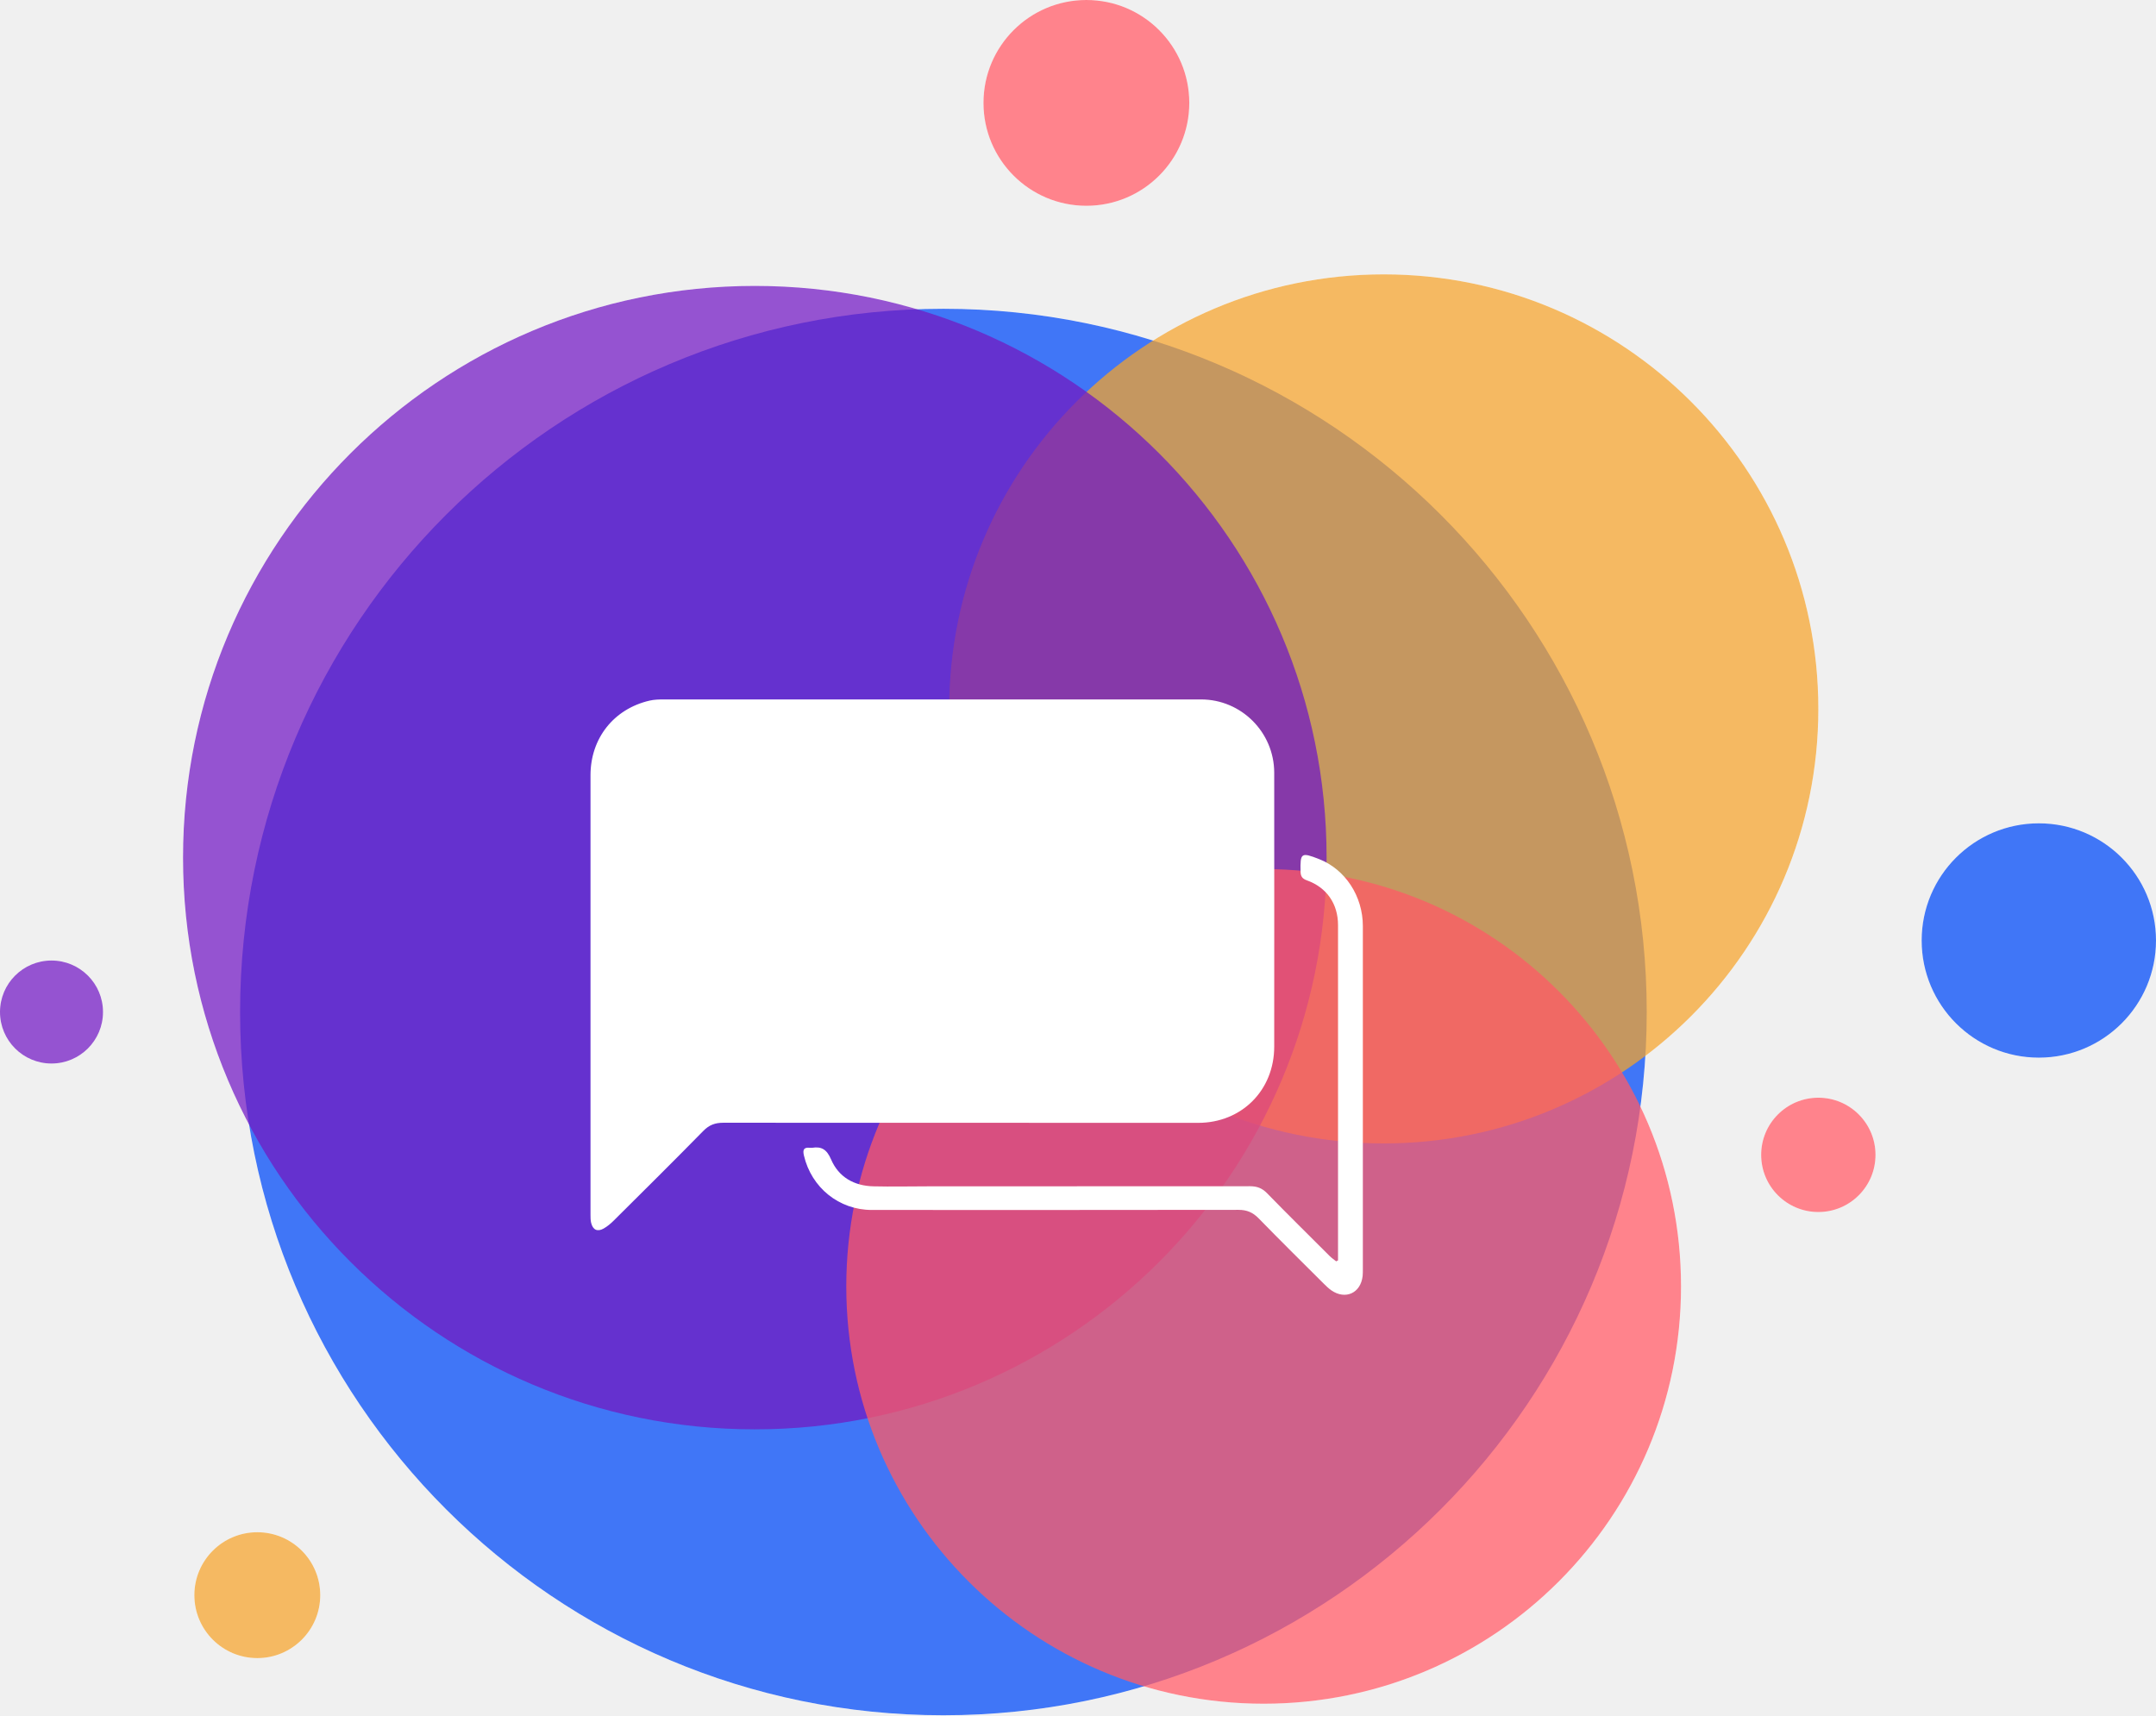
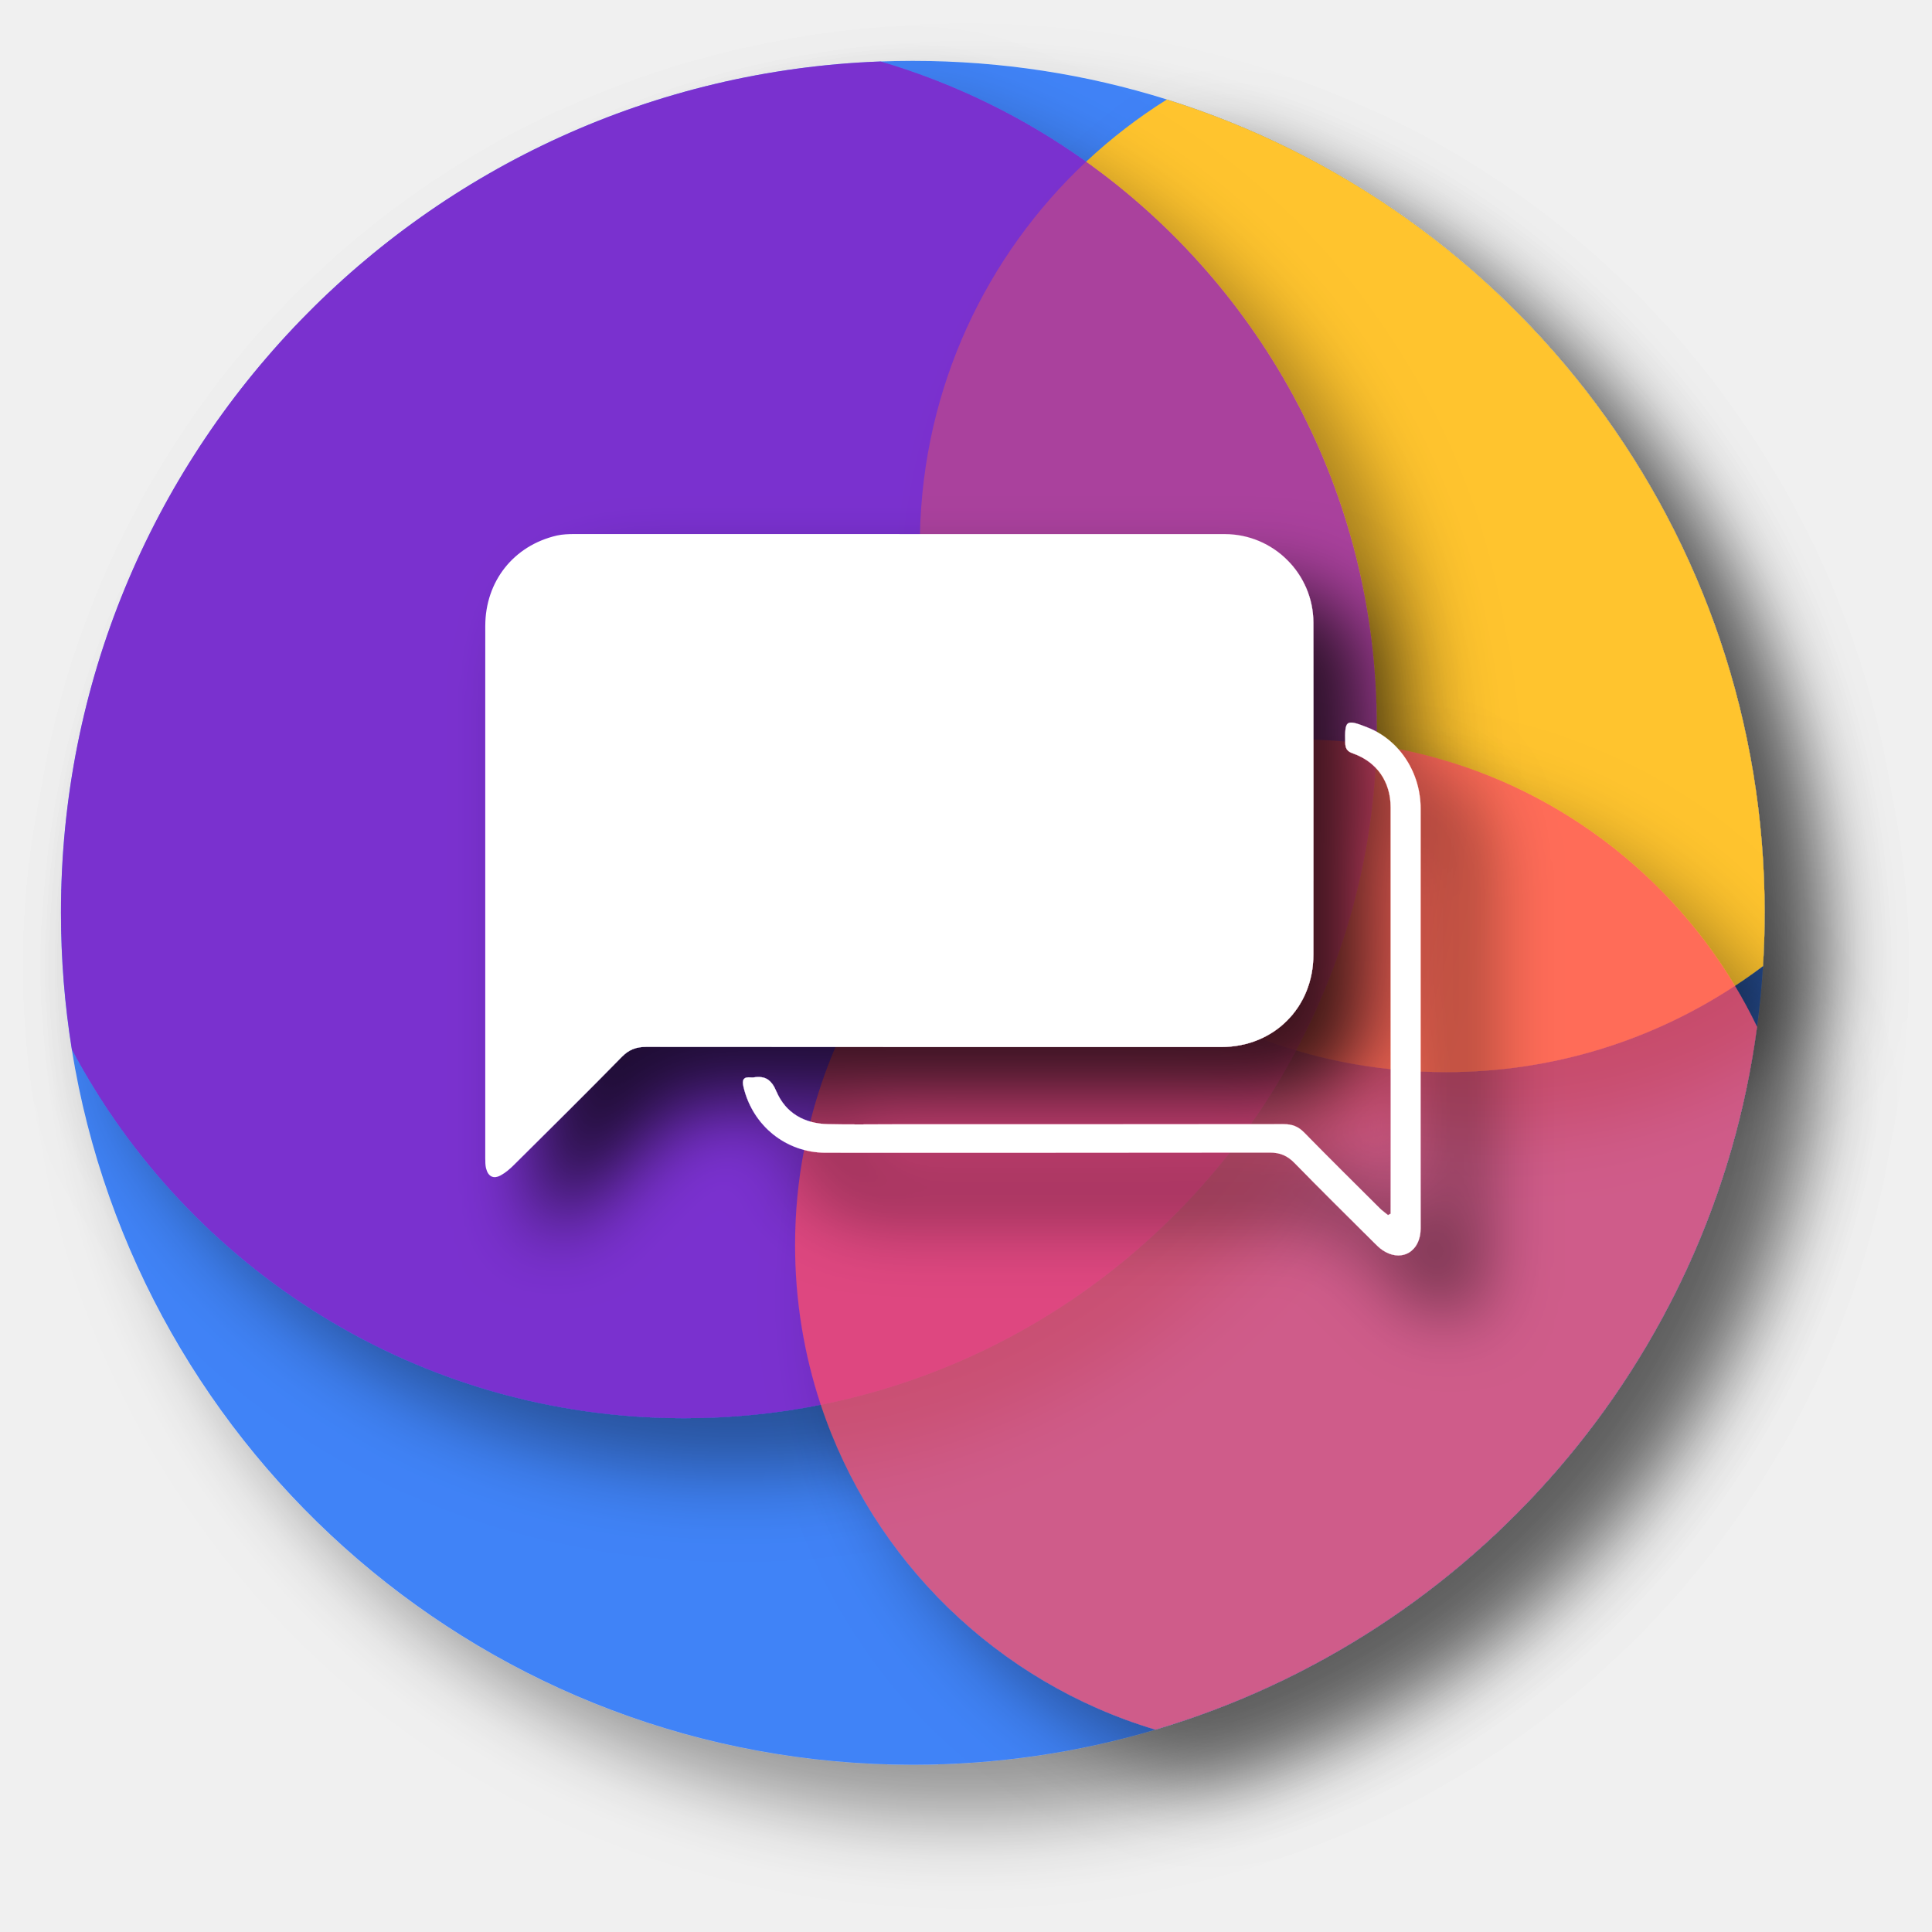
- <svg xmlns="http://www.w3.org/2000/svg" id="_Слой_1" data-name="Слой 1" viewBox="0 0 198 157.54">
+ <svg xmlns="http://www.w3.org/2000/svg" id="_Слой_1" data-name="Слой 1" viewBox="0 0 254 254">
  <defs>
    <style>
      .cls-1 {
-         fill: #7219c1;
+         fill: #fff;
      }

-       .cls-1, .cls-2, .cls-3, .cls-4 {
+       .cls-2 {
+         fill: #005af4;
+         filter: url(#drop-shadow-1);
+       }
+ 
+       .cls-2, .cls-3, .cls-4 {
        opacity: .75;
      }

      .cls-5 {
-         fill: #fff;
-       }
- 
-       .cls-2 {
-         fill: #0048f4;
+         fill: #ffc42f;
+         filter: url(#drop-shadow-2);
      }

      .cls-3 {
-         fill: #ff5a66;
+         fill: #8e19c1;
+         filter: url(#drop-shadow-3);
+       }
+ 
+       .cls-6 {
+         filter: url(#drop-shadow-5);
      }

      .cls-4 {
-         fill: #f1a22e;
+         fill: #ff5066;
+         filter: url(#drop-shadow-4);
+       }
+ 
+       .cls-7 {
+         fill: none;
      }
    </style>
+     <filter id="drop-shadow-1" filterUnits="userSpaceOnUse">
+       <feOffset dx="7" dy="7" />
+       <feGaussianBlur result="blur" stdDeviation="5" />
+       <feFlood flood-color="#000" flood-opacity=".5" />
+       <feComposite in2="blur" operator="in" />
+       <feComposite in="SourceGraphic" />
+     </filter>
+     <filter id="drop-shadow-2" filterUnits="userSpaceOnUse">
+       <feOffset dx="7" dy="7" />
+       <feGaussianBlur result="blur-2" stdDeviation="5" />
+       <feFlood flood-color="#000" flood-opacity=".5" />
+       <feComposite in2="blur-2" operator="in" />
+       <feComposite in="SourceGraphic" />
+     </filter>
+     <filter id="drop-shadow-3" filterUnits="userSpaceOnUse">
+       <feOffset dx="7" dy="7" />
+       <feGaussianBlur result="blur-3" stdDeviation="5" />
+       <feFlood flood-color="#000" flood-opacity=".5" />
+       <feComposite in2="blur-3" operator="in" />
+       <feComposite in="SourceGraphic" />
+     </filter>
+     <filter id="drop-shadow-4" filterUnits="userSpaceOnUse">
+       <feOffset dx="7" dy="7" />
+       <feGaussianBlur result="blur-4" stdDeviation="5" />
+       <feFlood flood-color="#000" flood-opacity=".5" />
+       <feComposite in2="blur-4" operator="in" />
+       <feComposite in="SourceGraphic" />
+     </filter>
+     <filter id="drop-shadow-5" filterUnits="userSpaceOnUse">
+       <feOffset dx="7" dy="7" />
+       <feGaussianBlur result="blur-5" stdDeviation="5" />
+       <feFlood flood-color="#000" flood-opacity=".75" />
+       <feComposite in2="blur-5" operator="in" />
+       <feComposite in="SourceGraphic" />
+     </filter>
  </defs>
  <g>
-     <circle class="cls-5" cx="86.64" cy="92.95" r="64.59" />
-     <circle class="cls-5" cx="127.08" cy="65.11" r="39.91" />
-     <circle class="cls-5" cx="69.32" cy="78.77" r="52.51" />
-     <circle class="cls-5" cx="116.05" cy="118.15" r="38.33" />
-     <circle class="cls-5" cx="187.24" cy="86.38" r="10.76" />
-     <circle class="cls-5" cx="166.99" cy="106.07" r="5.25" />
-     <circle class="cls-5" cx="99.77" cy="9.45" r="9.45" />
-     <circle class="cls-5" cx="4.73" cy="92.95" r="4.73" />
-     <circle class="cls-5" cx="23.63" cy="146.51" r="5.78" />
+     <path class="cls-1" d="m232,120c0,2.35-.07,4.69-.22,7-.17,2.71-.43,5.4-.79,8.06-5.92,44.06-37.44,79.99-79.1,92.34-10.1,3-20.81,4.61-31.89,4.61-55.74,0-101.97-40.71-110.56-94.02,0,0,0,0,0,0-.94-5.85-1.43-11.85-1.43-17.97C8,59.55,55.88,10.3,115.78,8.08h0c1.4-.05,2.8-.08,4.21-.08,11.64,0,22.86,1.77,33.4,5.07h0c45.54,14.2,78.59,56.71,78.59,106.93Z" />
+     <path class="cls-1" d="m232,120c0,2.35-.07,4.69-.22,7-1.21.92-2.45,1.79-3.72,2.62-10.89,7.16-23.93,11.33-37.94,11.33-1.12,0-2.24-.03-3.34-.08-1.33-.06-2.64-.17-3.94-.31-4.27-.44-8.44-1.27-12.44-2.47-1.55-.46-3.09-.97-4.59-1.54-13.84-5.19-25.56-14.68-33.56-26.84h0c-7.17-10.91-11.33-23.95-11.33-37.97,0-.51,0-1.02.03-1.52.4-19.31,8.73-36.67,21.85-48.97,3.26-3.05,6.81-5.79,10.61-8.17h0c45.54,14.2,78.59,56.71,78.59,106.93Z" />
+     <path class="cls-1" d="m181.01,95.41c0,.26,0,.53,0,.79,0,.6,0,1.19-.03,1.78-.03.97-.07,1.95-.13,2.91-.79,13.38-4.48,25.98-10.45,37.19-1.77,3.36-3.77,6.6-5.96,9.7-.89,1.27-1.82,2.52-2.77,3.74-13.16,16.78-32.06,28.83-53.76,33.16h0c-5.8,1.17-11.81,1.77-17.95,1.77-34.92,0-65.24-19.65-80.51-48.49,0,0,0,0,0,0-.94-5.85-1.43-11.85-1.43-17.97C8,59.55,55.88,10.3,115.78,8.08h0c9.79,2.89,18.89,7.37,27,13.17,23.14,16.51,38.22,43.57,38.22,74.17Z" />
+     <path class="cls-1" d="m230.99,135.05c-5.92,44.06-37.44,79.99-79.1,92.34-20.72-6.2-37.18-22.24-43.98-42.7h0c-2.19-6.6-3.38-13.66-3.38-20.99,0-4.28.4-8.48,1.19-12.54.24-1.26.51-2.5.82-3.73.85-3.38,1.96-6.65,3.31-9.8,4.79-11.25,12.61-20.9,22.41-27.94h0c10.91-7.85,24.29-12.46,38.75-12.46.56,0,1.12,0,1.69.02,1.41.04,2.81.11,4.19.25,1.39.11,2.76.28,4.11.48.97.14,1.93.31,2.88.5,18.77,3.68,34.71,15.26,44.21,31.13,1.06,1.76,2.04,3.58,2.93,5.44Z" />
    <g>
-       <path class="cls-5" d="m85.64,64.24c8.22,0,16.44,0,24.66,0,3.69,0,6.71,3.01,6.72,6.72.01,8.39,0,16.78,0,25.17,0,4-2.99,7-6.99,7-14.53,0-29.06,0-43.6-.01-.76,0-1.3.2-1.84.75-2.72,2.77-5.47,5.5-8.22,8.23-.28.28-.6.55-.94.74-.57.32-.98.12-1.14-.52-.06-.24-.06-.5-.06-.76,0-13.45,0-26.9,0-40.36,0-3.39,2.14-6.09,5.42-6.85.43-.1.88-.11,1.32-.11,8.22,0,16.44,0,24.66,0Z" />
-       <path class="cls-5" d="m122.88,115.77v-.75c0-10.02,0-20.04,0-30.05,0-1.96-1.04-3.47-2.88-4.12-.41-.15-.55-.37-.56-.78-.04-1.74.05-1.81,1.69-1.17,2.41.94,4.03,3.4,4.03,6.16,0,8.7,0,17.41,0,26.11,0,1.8,0,3.6,0,5.4,0,.21,0,.43-.02.63-.18,1.57-1.58,2.21-2.88,1.31-.24-.17-.46-.38-.67-.59-2.01-2-4.03-4-6.01-6.03-.53-.54-1.08-.77-1.84-.77-11.23.02-22.45.01-33.68.01-3.01,0-5.54-2.05-6.23-5-.13-.55,0-.77.56-.71.06,0,.13,0,.19,0,.88-.14,1.35.16,1.74,1.06.7,1.64,2.12,2.44,3.9,2.48,1.67.04,3.35,0,5.02,0,9.85,0,19.7,0,29.55-.01.64,0,1.11.17,1.57.64,1.89,1.94,3.82,3.84,5.74,5.76.18.18.4.33.61.5.06-.03.12-.06.19-.1Z" />
+       <path class="cls-1" d="m118.26,70.22c14.25,0,28.51,0,42.76,0,6.4,0,11.64,5.22,11.65,11.65.02,14.55,0,29.09,0,43.64,0,6.94-5.19,12.14-12.12,12.14-25.2,0-50.4,0-75.6-.02-1.31,0-2.26.36-3.19,1.3-4.71,4.8-9.48,9.53-14.25,14.27-.49.49-1.03.95-1.63,1.29-.99.56-1.7.21-1.98-.9-.1-.42-.1-.87-.1-1.31,0-23.33,0-46.65,0-69.98,0-5.87,3.72-10.57,9.4-11.89.74-.17,1.53-.19,2.29-.2,14.25-.01,28.51,0,42.76,0Z" />
+       <path class="cls-1" d="m182.83,159.58v-1.29c0-17.37,0-34.74,0-52.12,0-3.41-1.8-6.01-5-7.14-.72-.25-.95-.63-.97-1.36-.07-3.02.09-3.14,2.92-2.03,4.18,1.64,6.99,5.89,6.99,10.68,0,15.09,0,30.19,0,45.28,0,3.12,0,6.24,0,9.37,0,.37.01.74-.03,1.1-.31,2.73-2.73,3.83-5,2.27-.42-.29-.79-.66-1.15-1.02-3.48-3.48-6.99-6.93-10.43-10.45-.92-.94-1.88-1.34-3.2-1.34-19.47.03-38.93.02-58.4.02-5.22,0-9.61-3.55-10.81-8.66-.22-.95,0-1.33.98-1.24.11.01.22.02.33,0,1.53-.24,2.35.28,3.01,1.84,1.21,2.84,3.67,4.23,6.75,4.3,2.9.07,5.8.02,8.7.02,17.08,0,34.16,0,51.23-.02,1.11,0,1.93.3,2.72,1.11,3.29,3.36,6.63,6.67,9.96,9.98.32.32.7.58,1.05.87.11-.06.22-.11.32-.17Z" />
    </g>
  </g>
-   <g>
-     <circle class="cls-2" cx="86.64" cy="92.95" r="64.59" />
-     <circle class="cls-4" cx="127.08" cy="65.11" r="39.91" />
-     <circle class="cls-1" cx="69.32" cy="78.77" r="52.51" />
-     <circle class="cls-3" cx="116.05" cy="118.15" r="38.33" />
-     <circle class="cls-2" cx="187.24" cy="86.38" r="10.76" />
-     <circle class="cls-3" cx="166.99" cy="106.07" r="5.25" />
-     <circle class="cls-3" cx="99.77" cy="9.45" r="9.45" />
-     <circle class="cls-1" cx="4.73" cy="92.95" r="4.73" />
-     <circle class="cls-4" cx="23.63" cy="146.51" r="5.78" />
-     <g>
-       <path class="cls-5" d="m85.64,64.24c8.22,0,16.44,0,24.66,0,3.69,0,6.71,3.01,6.72,6.72.01,8.39,0,16.78,0,25.17,0,4-2.99,7-6.99,7-14.53,0-29.06,0-43.6-.01-.76,0-1.3.2-1.84.75-2.72,2.77-5.47,5.5-8.22,8.23-.28.28-.6.55-.94.74-.57.32-.98.12-1.14-.52-.06-.24-.06-.5-.06-.76,0-13.45,0-26.9,0-40.36,0-3.39,2.14-6.09,5.42-6.85.43-.1.88-.11,1.32-.11,8.22,0,16.44,0,24.66,0Z" />
-       <path class="cls-5" d="m122.88,115.77v-.75c0-10.02,0-20.04,0-30.05,0-1.96-1.04-3.47-2.88-4.12-.41-.15-.55-.37-.56-.78-.04-1.74.05-1.81,1.69-1.17,2.41.94,4.03,3.4,4.03,6.16,0,8.7,0,17.41,0,26.11,0,1.8,0,3.6,0,5.4,0,.21,0,.43-.02.63-.18,1.57-1.58,2.21-2.88,1.31-.24-.17-.46-.38-.67-.59-2.01-2-4.03-4-6.01-6.03-.53-.54-1.08-.77-1.84-.77-11.23.02-22.45.01-33.68.01-3.01,0-5.54-2.05-6.23-5-.13-.55,0-.77.56-.71.06,0,.13,0,.19,0,.88-.14,1.35.16,1.74,1.06.7,1.64,2.12,2.44,3.9,2.48,1.67.04,3.35,0,5.02,0,9.85,0,19.7,0,29.55-.01.64,0,1.11.17,1.57.64,1.89,1.94,3.82,3.84,5.74,5.76.18.18.4.33.61.5.06-.03.12-.06.19-.1Z" />
-     </g>
+   <path class="cls-2" d="m232,120c0,2.35-.07,4.69-.22,7-.17,2.71-.43,5.4-.79,8.06-5.92,44.06-37.44,79.99-79.1,92.34-10.1,3-20.81,4.61-31.89,4.61-55.74,0-101.97-40.71-110.56-94.02,0,0,0,0,0,0-.94-5.85-1.43-11.85-1.43-17.97C8,59.55,55.88,10.3,115.78,8.08h0c1.4-.05,2.8-.08,4.21-.08,11.64,0,22.86,1.77,33.4,5.07h0c45.54,14.2,78.59,56.71,78.59,106.93Z" />
+   <path class="cls-5" d="m232,120c0,2.35-.07,4.69-.22,7-1.21.92-2.45,1.79-3.72,2.62-10.89,7.16-23.93,11.33-37.94,11.33-1.12,0-2.24-.03-3.34-.08-1.33-.06-2.64-.17-3.94-.31-4.27-.44-8.44-1.27-12.44-2.47-1.55-.46-3.09-.97-4.59-1.54-13.84-5.19-25.56-14.68-33.56-26.84h0c-7.17-10.91-11.33-23.95-11.33-37.97,0-.51,0-1.02.03-1.52.4-19.31,8.73-36.67,21.85-48.97,3.26-3.05,6.81-5.79,10.61-8.17h0c45.54,14.2,78.59,56.71,78.59,106.93Z" />
+   <path class="cls-3" d="m181.01,95.41c0,.26,0,.53,0,.79,0,.6,0,1.19-.03,1.78-.03.97-.07,1.95-.13,2.91-.79,13.38-4.48,25.98-10.45,37.19-1.77,3.36-3.77,6.6-5.96,9.7-.89,1.27-1.82,2.52-2.77,3.74-13.16,16.78-32.06,28.83-53.76,33.16h0c-5.8,1.17-11.81,1.77-17.95,1.77-34.92,0-65.24-19.65-80.51-48.49,0,0,0,0,0,0-.94-5.85-1.43-11.85-1.43-17.97C8,59.55,55.88,10.3,115.78,8.08h0c9.79,2.89,18.89,7.37,27,13.17,23.14,16.51,38.22,43.57,38.22,74.17Z" />
+   <path class="cls-4" d="m230.99,135.05c-5.92,44.06-37.44,79.99-79.1,92.34-20.72-6.2-37.18-22.24-43.98-42.7h0c-2.19-6.6-3.38-13.66-3.38-20.99,0-4.28.4-8.48,1.19-12.54.24-1.26.51-2.5.82-3.73.85-3.38,1.96-6.65,3.31-9.8,4.79-11.25,12.61-20.9,22.41-27.94h0c10.91-7.85,24.29-12.46,38.75-12.46.56,0,1.12,0,1.69.02,1.41.04,2.81.11,4.19.25,1.39.11,2.76.28,4.11.48.97.14,1.93.31,2.88.5,18.77,3.68,34.71,15.26,44.21,31.13,1.06,1.76,2.04,3.58,2.93,5.44Z" />
+   <g class="cls-6">
+     <path class="cls-1" d="m118.26,70.22c14.25,0,28.51,0,42.76,0,6.4,0,11.64,5.22,11.65,11.65.02,14.55,0,29.09,0,43.64,0,6.94-5.19,12.14-12.12,12.14-25.2,0-50.4,0-75.6-.02-1.31,0-2.26.36-3.19,1.3-4.71,4.8-9.48,9.53-14.25,14.27-.49.49-1.03.95-1.63,1.29-.99.56-1.7.21-1.98-.9-.1-.42-.1-.87-.1-1.31,0-23.33,0-46.65,0-69.98,0-5.87,3.72-10.57,9.4-11.89.74-.17,1.53-.19,2.29-.2,14.25-.01,28.51,0,42.76,0Z" />
+     <path class="cls-1" d="m182.83,159.58v-1.29c0-17.37,0-34.74,0-52.12,0-3.41-1.8-6.01-5-7.14-.72-.25-.95-.63-.97-1.36-.07-3.02.09-3.14,2.92-2.03,4.18,1.64,6.99,5.89,6.99,10.68,0,15.09,0,30.19,0,45.28,0,3.12,0,6.24,0,9.37,0,.37.01.74-.03,1.1-.31,2.73-2.73,3.83-5,2.27-.42-.29-.79-.66-1.15-1.02-3.48-3.48-6.99-6.93-10.43-10.45-.92-.94-1.88-1.34-3.2-1.34-19.47.03-38.93.02-58.4.02-5.22,0-9.61-3.55-10.81-8.66-.22-.95,0-1.33.98-1.24.11.01.22.02.33,0,1.53-.24,2.35.28,3.01,1.84,1.21,2.84,3.67,4.23,6.75,4.3,2.9.07,5.8.02,8.7.02,17.08,0,34.16,0,51.23-.02,1.11,0,1.93.3,2.72,1.11,3.29,3.36,6.63,6.67,9.96,9.98.32.32.7.58,1.05.87.11-.06.22-.11.32-.17Z" />
  </g>
+   <path class="cls-7" d="m115.81,8.36C56.1,10.57,8.38,59.67,8.38,119.92c0,6.1.49,12.08,1.43,17.91,0,0,0,0,0,0,8.57,53.14,54.64,93.72,110.21,93.72,11.04,0,21.72-1.6,31.79-4.59,41.53-12.31,72.95-48.12,78.85-92.04.36-2.65.62-5.33.79-8.03.15-2.3.22-4.63.22-6.97,0-50.06-32.94-92.43-78.34-106.58" />
</svg>
